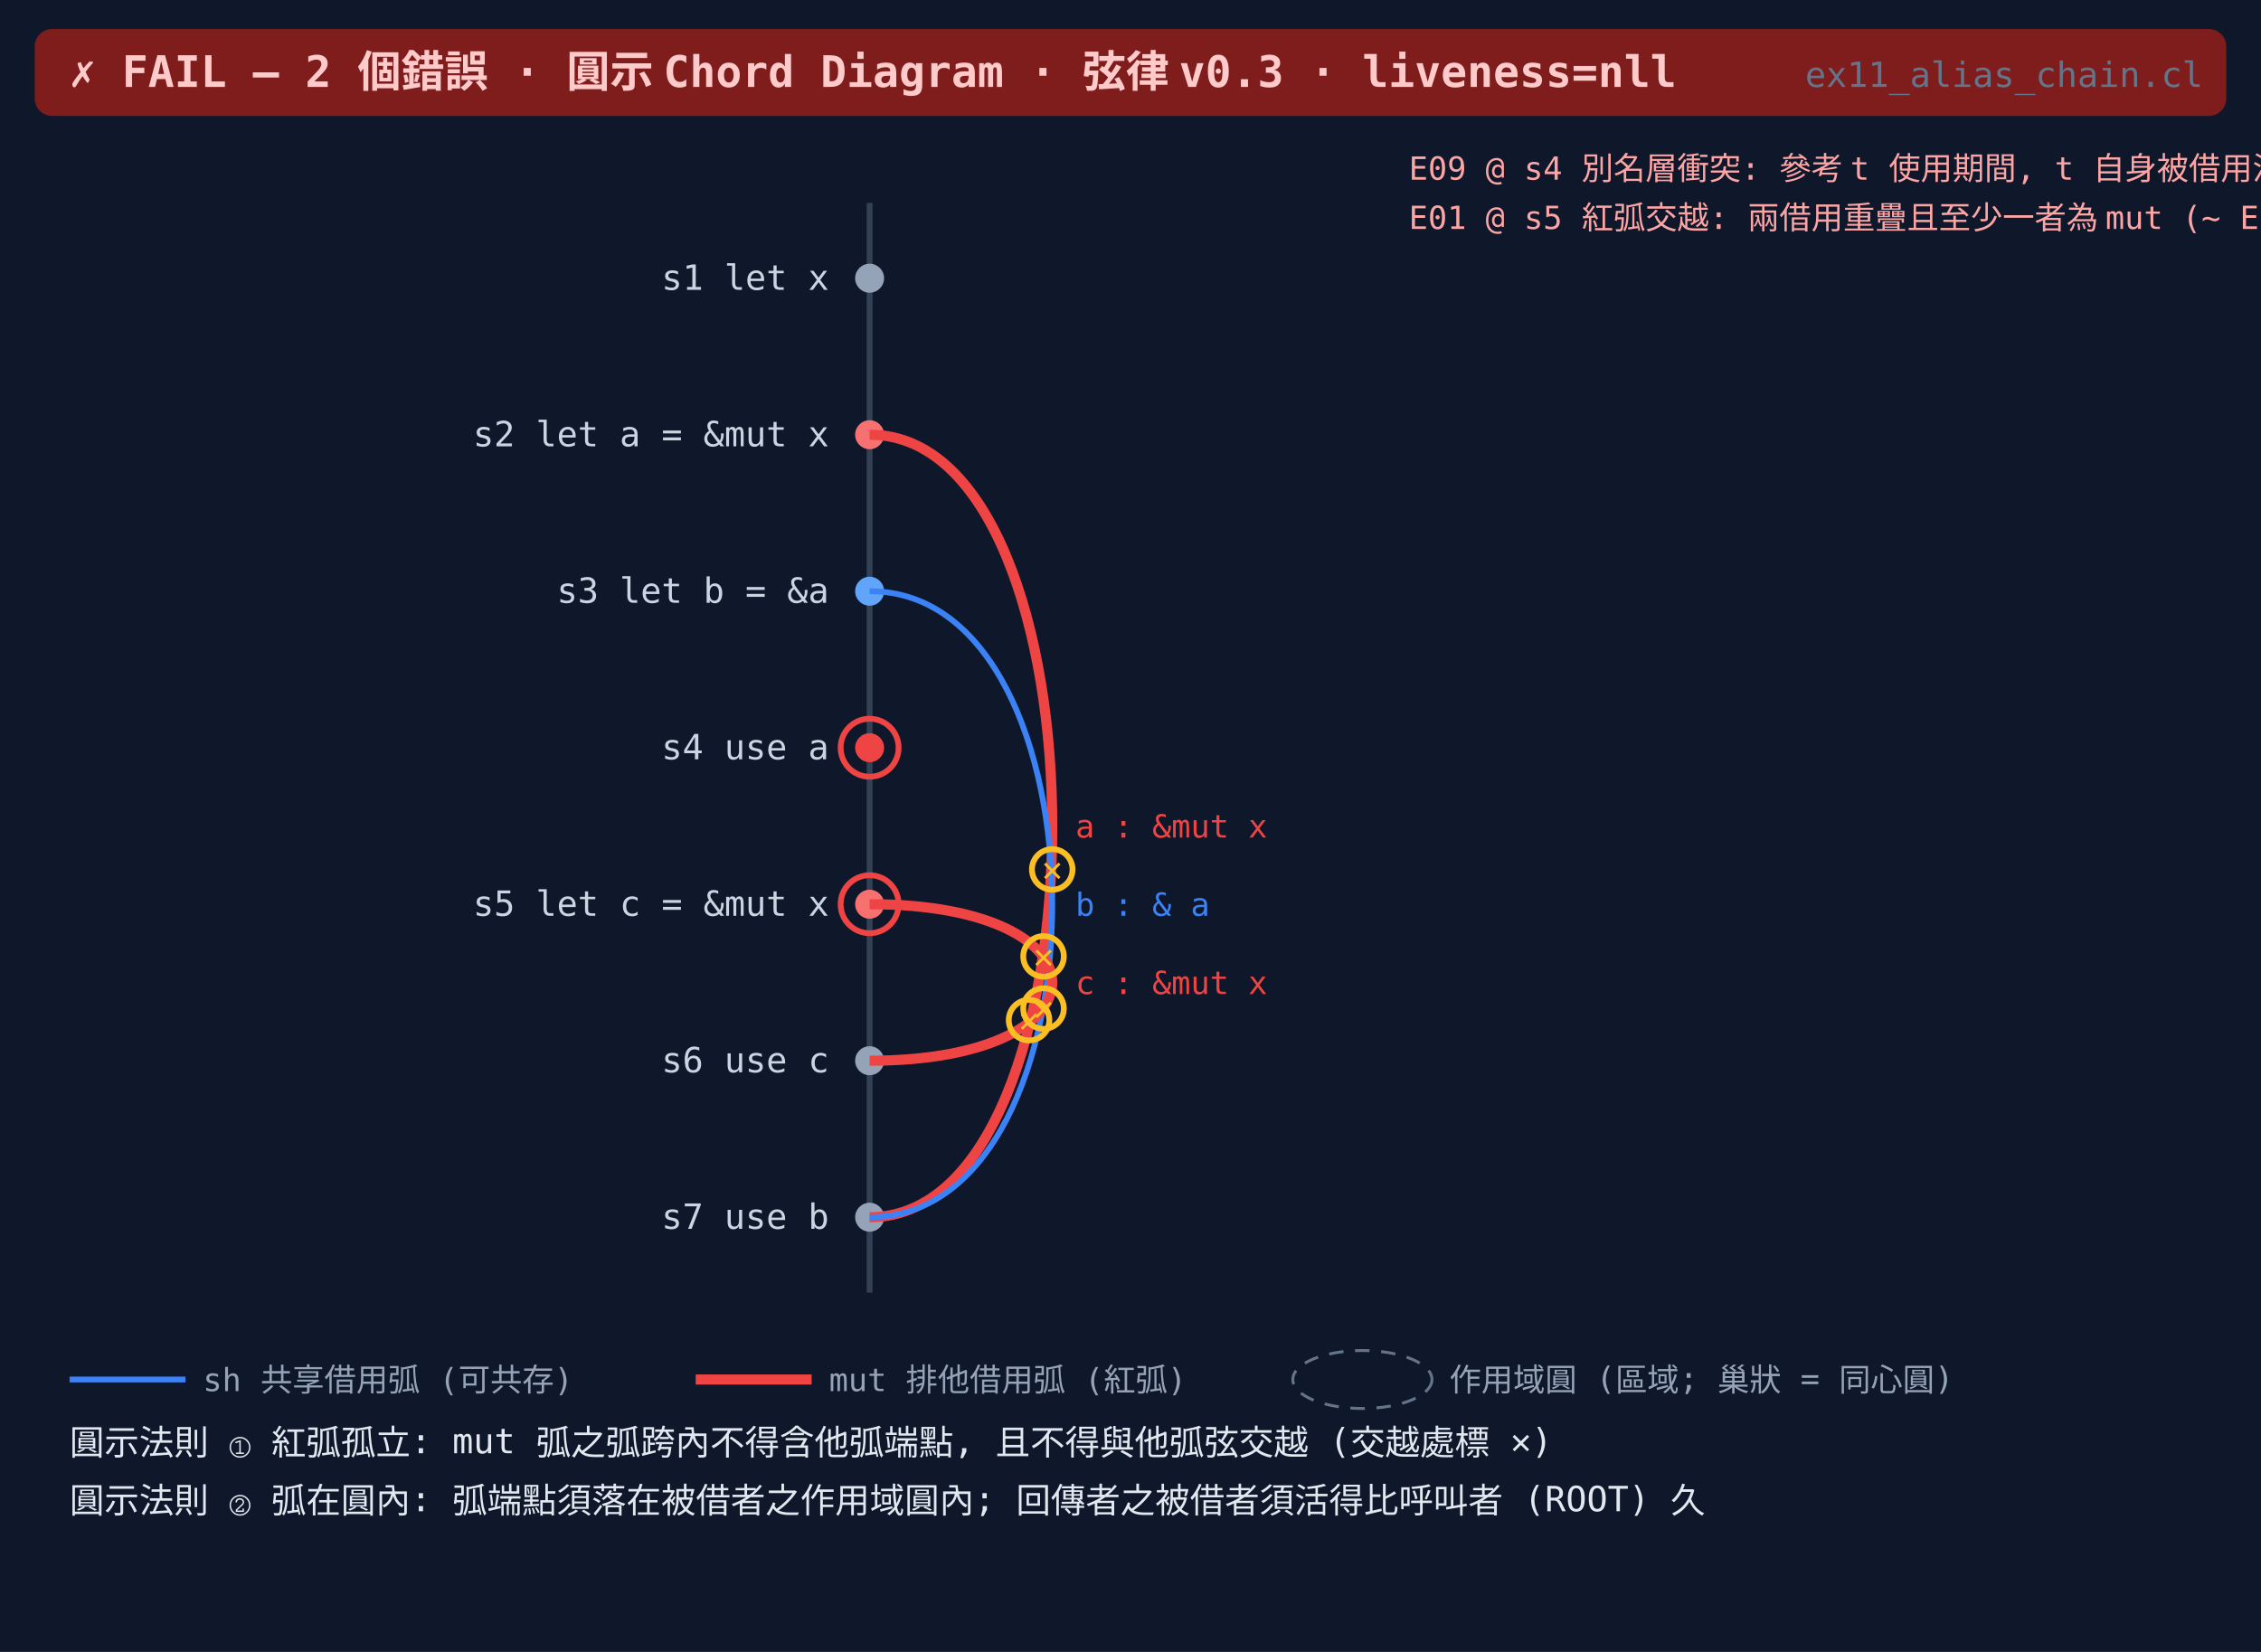
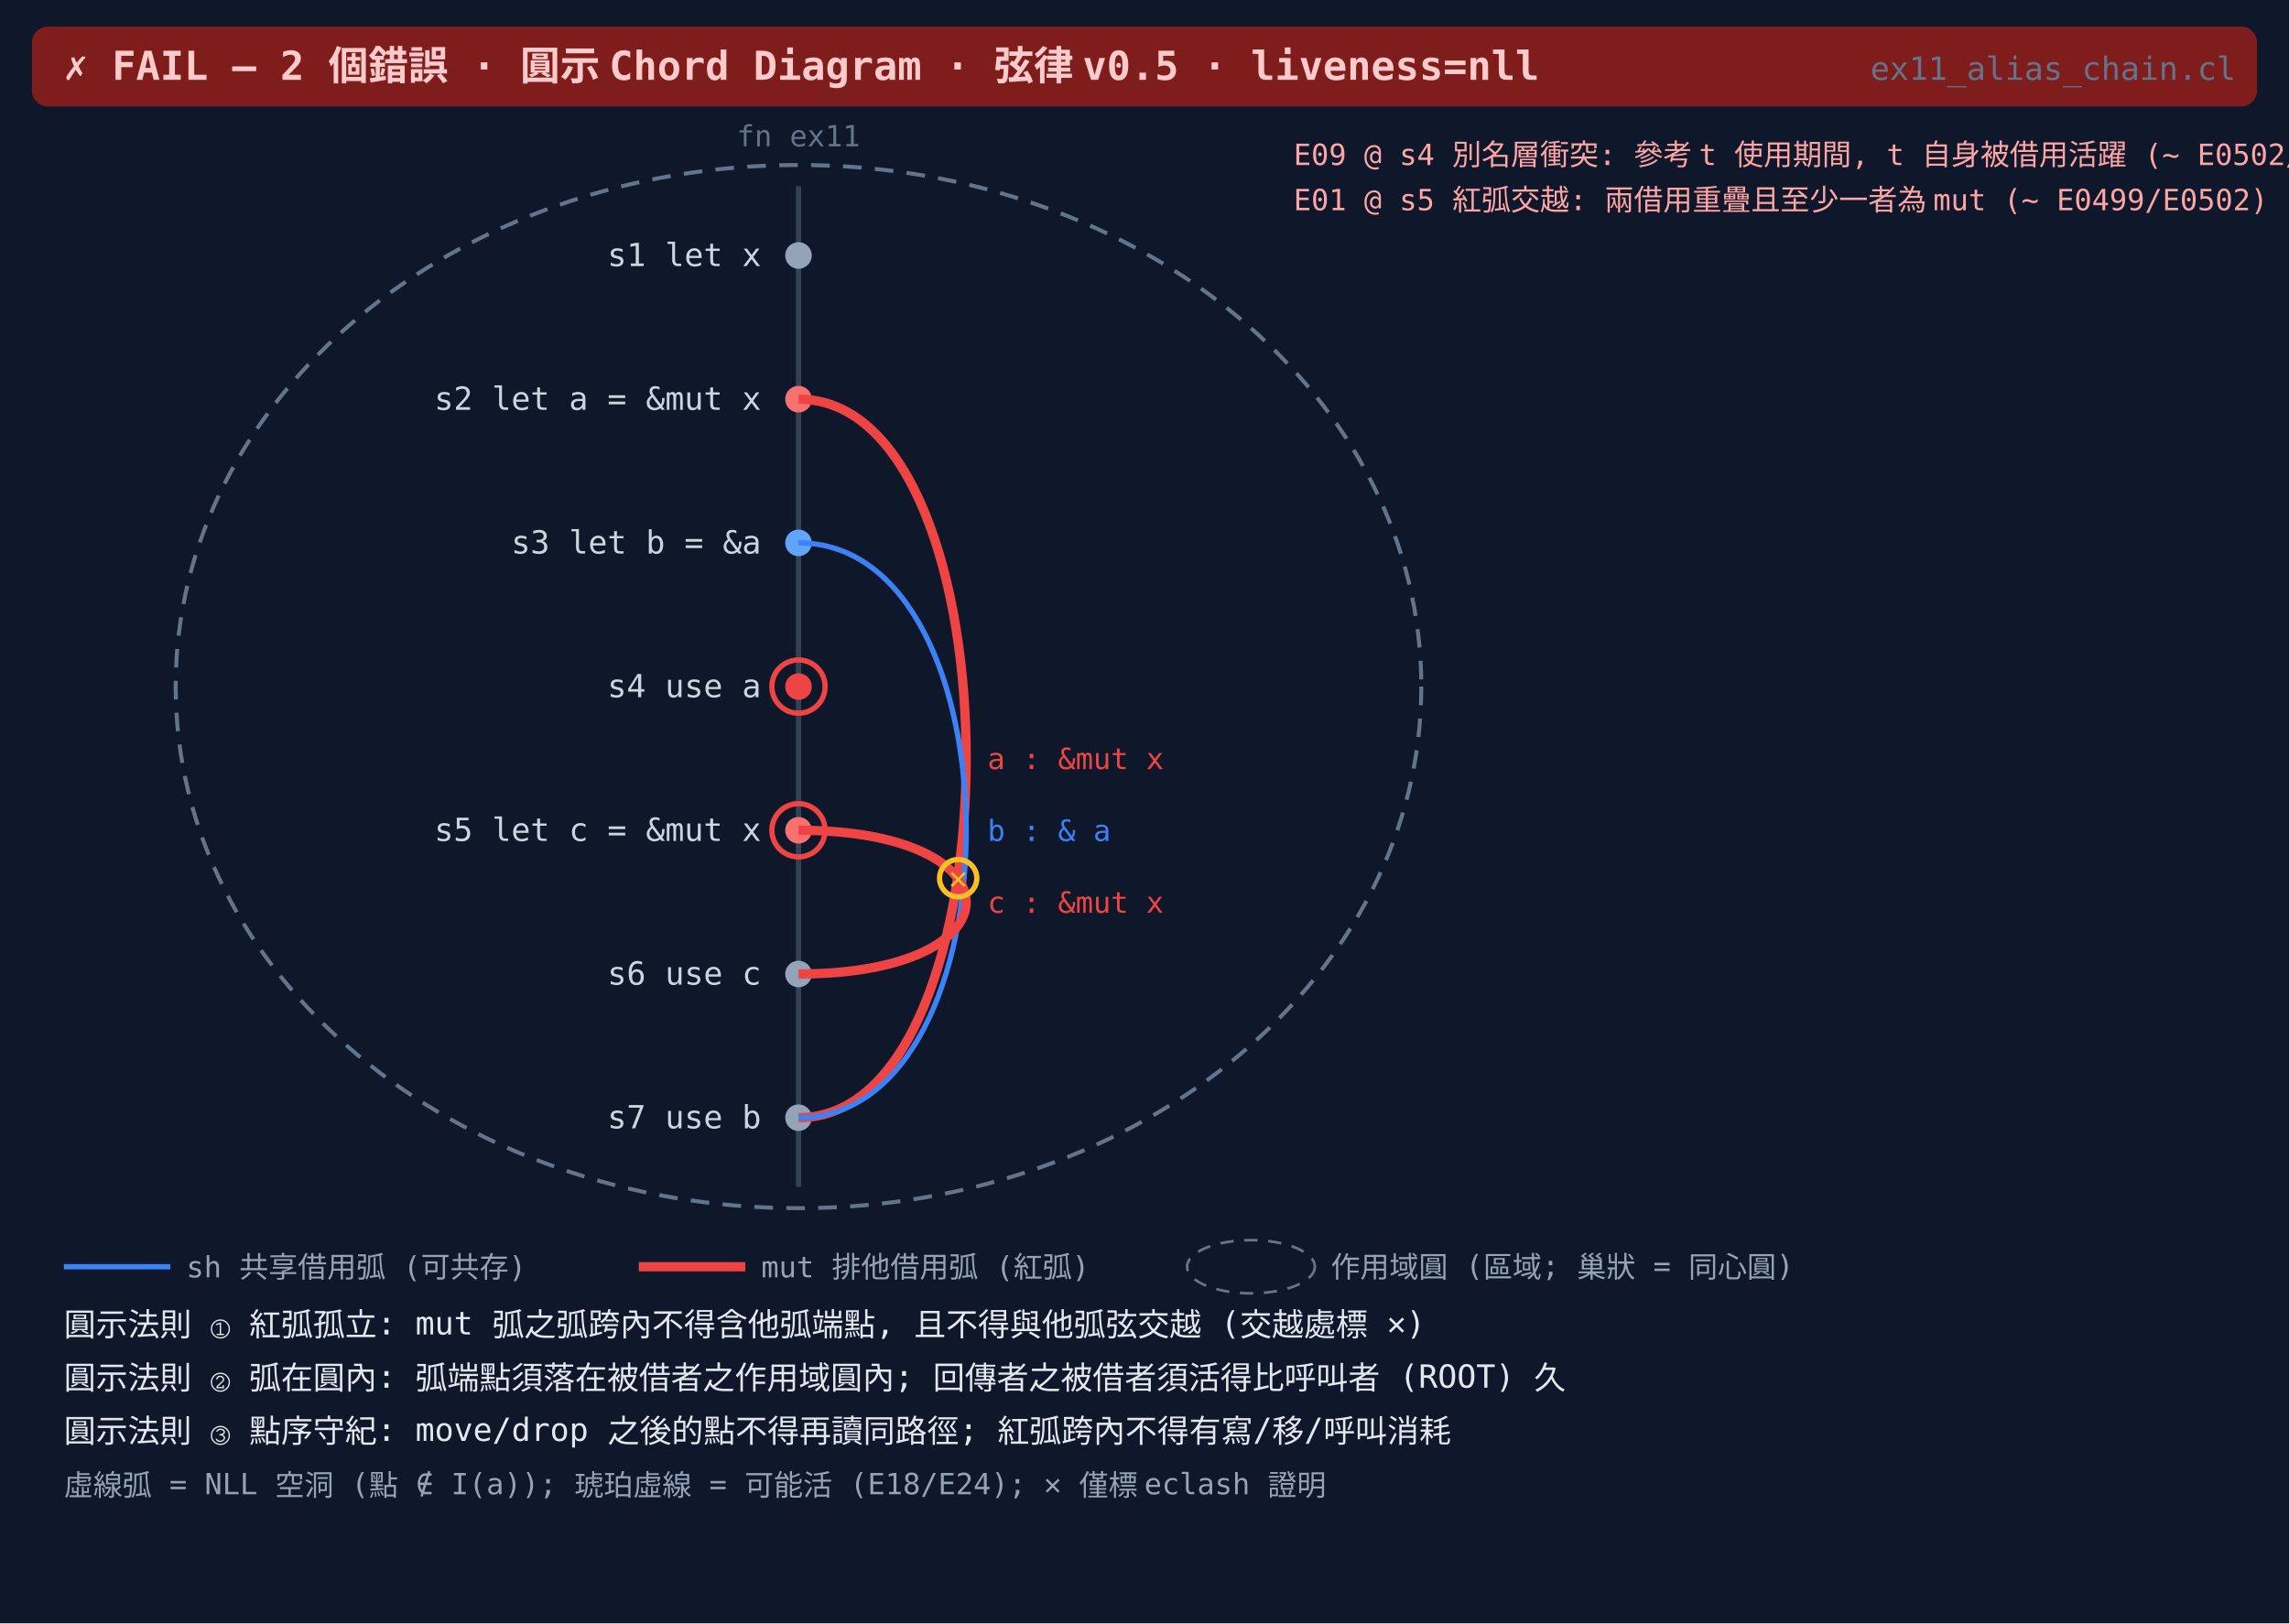
- <svg xmlns="http://www.w3.org/2000/svg" width="780" height="570" viewBox="0 0 780 570" font-family="monospace">
+ <svg xmlns="http://www.w3.org/2000/svg" width="860" height="610" viewBox="0 0 860 610" font-family="monospace">
  <rect width="100%" height="100%" fill="#0f172a" />
-   <rect x="12" y="10" width="756" height="30" rx="6" fill="#7f1d1d" />
-   <text x="24" y="30" fill="#fecaca" font-size="15" font-weight="bold">✗ FAIL — 2 個錯誤  ·  圓示 Chord Diagram · 弦律 v0.3 · liveness=nll</text>
-   <text x="760" y="30" fill="#64748b" font-size="12" text-anchor="end">ex11_alias_chain.cl</text>
+   <rect x="12" y="10" width="836" height="30" rx="6" fill="#7f1d1d" />
+   <text x="24" y="30" fill="#fecaca" font-size="15" font-weight="bold">✗ FAIL — 2 個錯誤  ·  圓示 Chord Diagram · 弦律 v0.5 · liveness=nll</text>
+   <text x="840" y="30" fill="#64748b" font-size="12" text-anchor="end">ex11_alias_chain.cl</text>
  <line x1="300" y1="70" x2="300" y2="446" stroke="#334155" stroke-width="2" />
+   <ellipse cx="300" cy="258" rx="234" ry="196" fill="none" stroke="#64748b" stroke-width="1.5" stroke-dasharray="7 5" />
+   <text x="300" y="55" fill="#64748b" font-size="11" text-anchor="middle">fn ex11</text>
  <circle cx="300" cy="96" r="5" fill="#94a3b8" />
  <text x="286" y="100" fill="#cbd5e1" font-size="12" text-anchor="end">s1  let x</text>
  <circle cx="300" cy="150" r="5" fill="#f87171" />
  <text x="286" y="154" fill="#cbd5e1" font-size="12" text-anchor="end">s2  let a = &amp;mut x</text>
  <circle cx="300" cy="204" r="5" fill="#60a5fa" />
  <text x="286" y="208" fill="#cbd5e1" font-size="12" text-anchor="end">s3  let b = &amp;a</text>
  <circle cx="300" cy="258" r="5" fill="#ef4444" />
  <circle cx="300" cy="258" r="10" fill="none" stroke="#ef4444" stroke-width="2" />
  <text x="286" y="262" fill="#cbd5e1" font-size="12" text-anchor="end">s4  use a</text>
  <circle cx="300" cy="312" r="5" fill="#f87171" />
  <circle cx="300" cy="312" r="10" fill="none" stroke="#ef4444" stroke-width="2" />
  <text x="286" y="316" fill="#cbd5e1" font-size="12" text-anchor="end">s5  let c = &amp;mut x</text>
  <circle cx="300" cy="366" r="5" fill="#94a3b8" />
  <text x="286" y="370" fill="#cbd5e1" font-size="12" text-anchor="end">s6  use c</text>
  <circle cx="300" cy="420" r="5" fill="#94a3b8" />
  <text x="286" y="424" fill="#cbd5e1" font-size="12" text-anchor="end">s7  use b</text>
  <path d="M 300 150 C 384 150, 384 420, 300 420" fill="none" stroke="#ef4444" stroke-width="3.5" />
  <text x="371" y="289" fill="#ef4444" font-size="11">a : &amp;mut x</text>
  <path d="M 300 204 C 384 204, 384 420, 300 420" fill="none" stroke="#3b82f6" stroke-width="2" />
  <text x="371" y="316" fill="#3b82f6" font-size="11">b : &amp; a</text>
  <path d="M 300 312 C 384 312, 384 366, 300 366" fill="none" stroke="#ef4444" stroke-width="3.5" />
  <text x="371" y="343" fill="#ef4444" font-size="11">c : &amp;mut x</text>
-   <circle cx="363" cy="300" r="7" fill="none" stroke="#fbbf24" stroke-width="2" />
-   <text x="363" y="304" fill="#fbbf24" font-size="12" text-anchor="middle">✕</text>
  <circle cx="360" cy="330" r="7" fill="none" stroke="#fbbf24" stroke-width="2" />
  <text x="360" y="334" fill="#fbbf24" font-size="12" text-anchor="middle">✕</text>
-   <circle cx="355" cy="352" r="7" fill="none" stroke="#fbbf24" stroke-width="2" />
-   <text x="355" y="356" fill="#fbbf24" font-size="12" text-anchor="middle">✕</text>
-   <circle cx="360" cy="348" r="7" fill="none" stroke="#fbbf24" stroke-width="2" />
-   <text x="360" y="352" fill="#fbbf24" font-size="12" text-anchor="middle">✕</text>
  <text x="486" y="62" fill="#fca5a5" font-size="11">E09 @ s4  別名層衝突: 參考 t 使用期間, t 自身被借用活躍 (~ E0502/E</text>
  <text x="486" y="79" fill="#fca5a5" font-size="11">E01 @ s5  紅弧交越: 兩借用重疊且至少一者為 mut (~ E0499/E0502)</text>
  <line x1="24" y1="476" x2="64" y2="476" stroke="#3b82f6" stroke-width="2" />
  <text x="70" y="480" fill="#94a3b8" font-size="11">sh 共享借用弧 (可共存)</text>
  <line x1="240" y1="476" x2="280" y2="476" stroke="#ef4444" stroke-width="3.5" />
  <text x="286" y="480" fill="#94a3b8" font-size="11">mut 排他借用弧 (紅弧)</text>
  <ellipse cx="470" cy="476" rx="24" ry="10" fill="none" stroke="#64748b" stroke-dasharray="5 4" />
  <text x="500" y="480" fill="#94a3b8" font-size="11">作用域圓 (區域; 巢狀 = 同心圓)</text>
  <text x="24" y="502" fill="#e2e8f0" font-size="12">圓示法則 ① 紅弧孤立: mut 弧之弧跨內不得含他弧端點, 且不得與他弧弦交越 (交越處標 ✕)</text>
  <text x="24" y="522" fill="#e2e8f0" font-size="12">圓示法則 ② 弧在圓內: 弧端點須落在被借者之作用域圓內; 回傳者之被借者須活得比呼叫者 (ROOT) 久</text>
+   <text x="24" y="542" fill="#e2e8f0" font-size="12">圓示法則 ③ 點序守紀: move/drop 之後的點不得再讀同路徑; 紅弧跨內不得有寫/移/呼叫消耗</text>
+   <text x="24" y="562" fill="#94a3b8" font-size="11">虛線弧 = NLL 空洞 (點 ∉ I(a)); 琥珀虛線 = 可能活 (E18/E24); ✕ 僅標 eclash 證明</text>
</svg>
